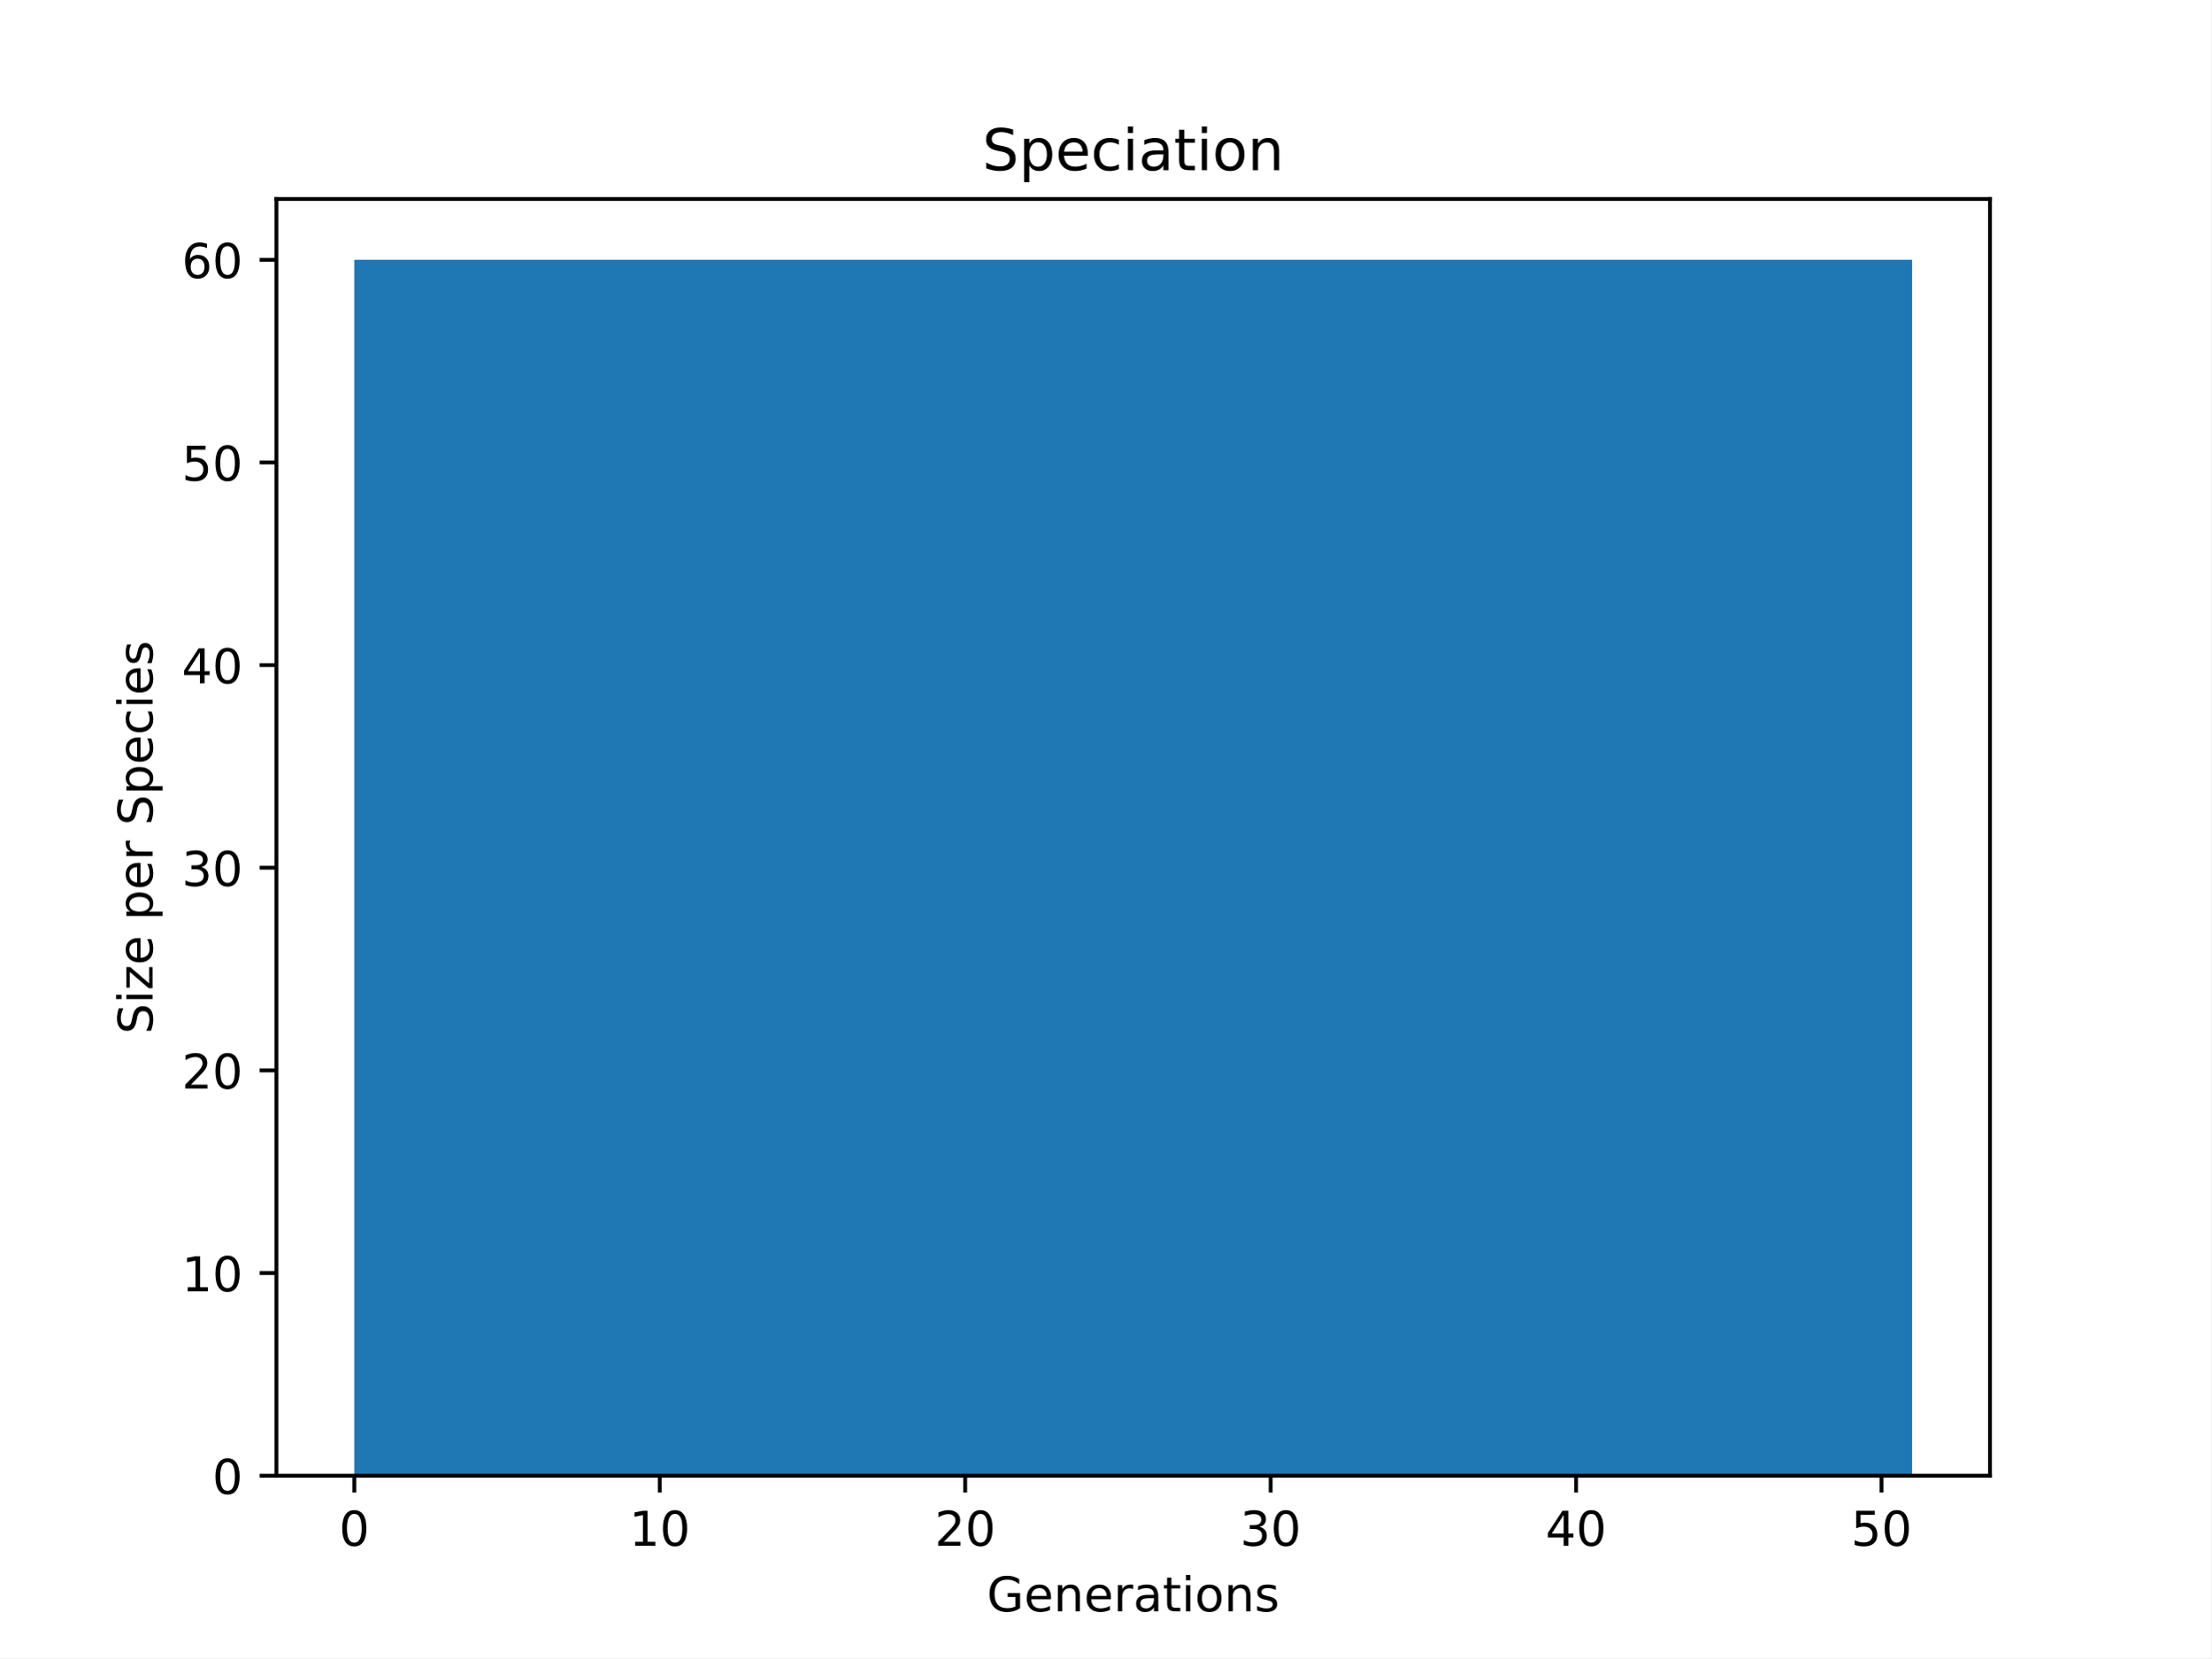
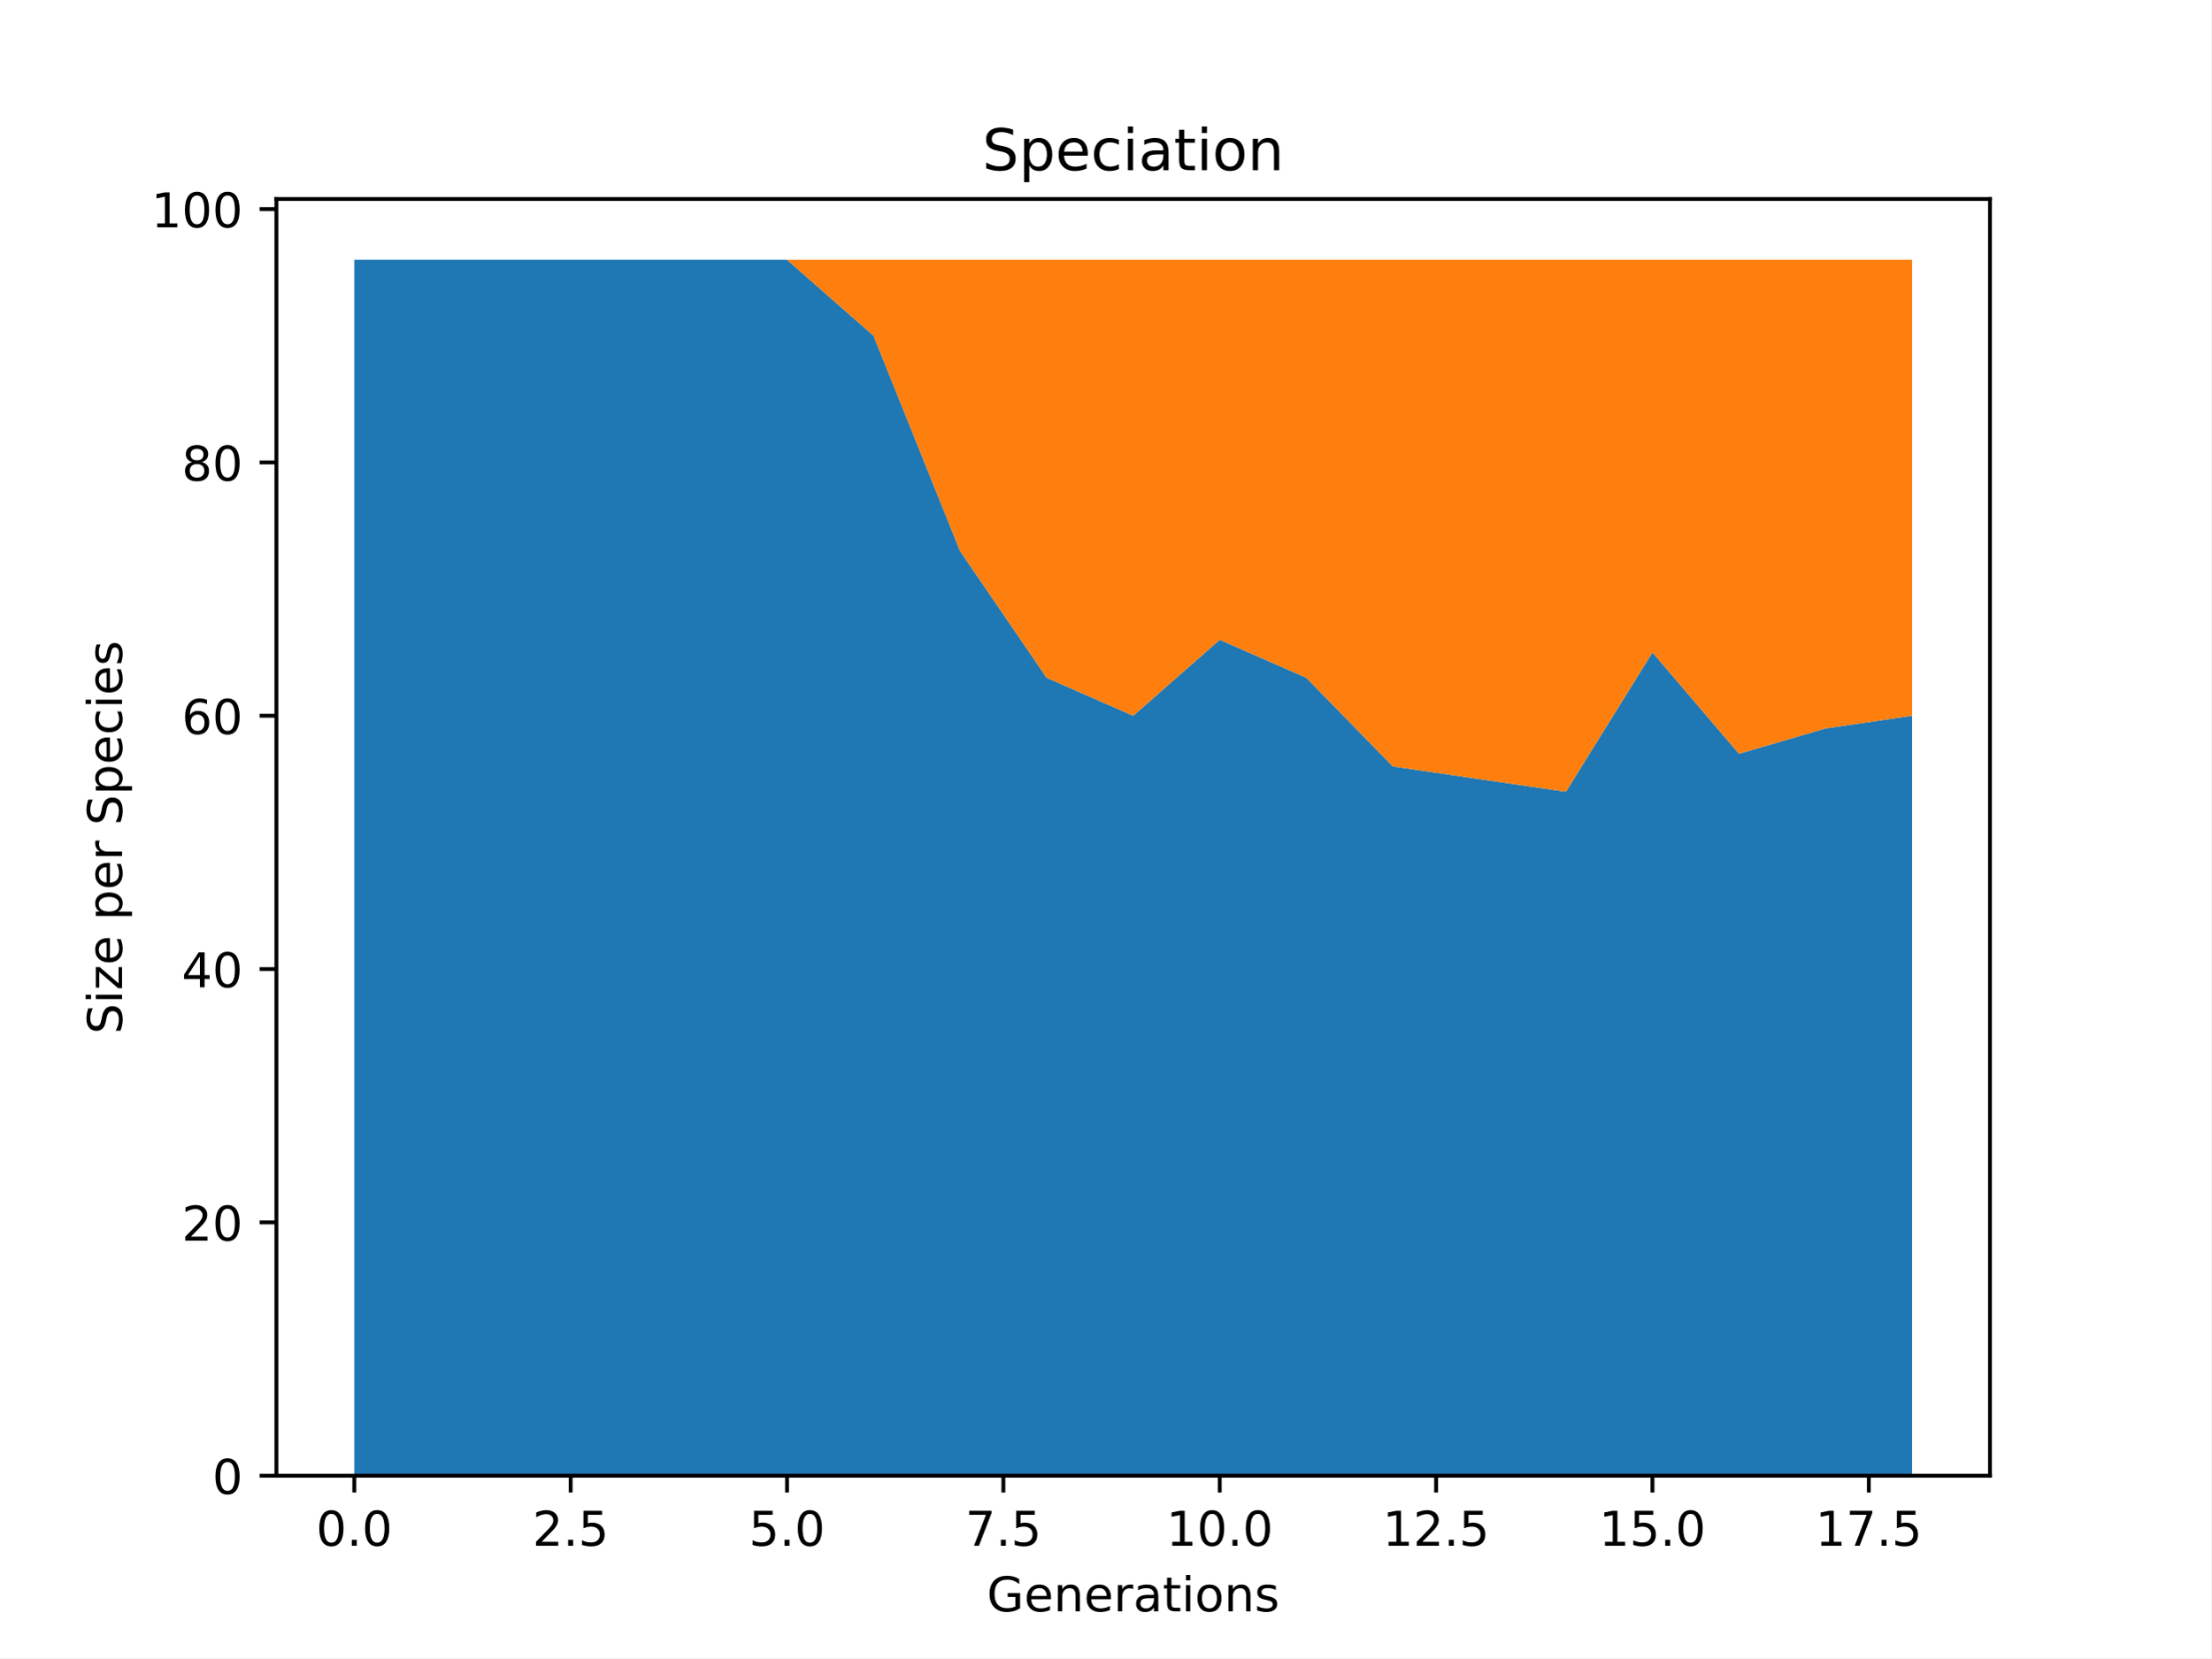
<svg xmlns="http://www.w3.org/2000/svg" xmlns:xlink="http://www.w3.org/1999/xlink" width="460.8pt" height="345.6pt" viewBox="0 0 460.8 345.6" version="1.1">
  <defs>
    <style type="text/css">*{stroke-linejoin: round; stroke-linecap: butt}</style>
  </defs>
  <g id="figure_1">
    <g id="patch_1">
      <path d="M 0 345.6  L 460.8 345.6  L 460.8 0  L 0 0  z " style="fill: #ffffff" />
    </g>
    <g id="axes_1">
      <g id="patch_2">
        <path d="M 57.6 307.584  L 414.72 307.584  L 414.72 41.472  L 57.6 41.472  z " style="fill: #ffffff" />
      </g>
      <g id="PolyCollection_1">
-         <path d="M 73.833 54.144  L 73.833 307.584  L 80.199 307.584  L 86.564 307.584  L 92.93 307.584  L 99.296 307.584  L 105.662 307.584  L 112.027 307.584  L 118.393 307.584  L 124.759 307.584  L 131.125 307.584  L 137.49 307.584  L 143.856 307.584  L 150.222 307.584  L 156.588 307.584  L 162.954 307.584  L 169.319 307.584  L 175.685 307.584  L 182.051 307.584  L 188.417 307.584  L 194.782 307.584  L 201.148 307.584  L 207.514 307.584  L 213.88 307.584  L 220.246 307.584  L 226.611 307.584  L 232.977 307.584  L 239.343 307.584  L 245.709 307.584  L 252.074 307.584  L 258.44 307.584  L 264.806 307.584  L 271.172 307.584  L 277.538 307.584  L 283.903 307.584  L 290.269 307.584  L 296.635 307.584  L 303.001 307.584  L 309.366 307.584  L 315.732 307.584  L 322.098 307.584  L 328.464 307.584  L 334.83 307.584  L 341.195 307.584  L 347.561 307.584  L 353.927 307.584  L 360.293 307.584  L 366.658 307.584  L 373.024 307.584  L 379.39 307.584  L 385.756 307.584  L 392.121 307.584  L 398.487 307.584  L 398.487 54.144  L 398.487 54.144  L 392.121 54.144  L 385.756 54.144  L 379.39 54.144  L 373.024 54.144  L 366.658 54.144  L 360.293 54.144  L 353.927 54.144  L 347.561 54.144  L 341.195 54.144  L 334.83 54.144  L 328.464 54.144  L 322.098 54.144  L 315.732 54.144  L 309.366 54.144  L 303.001 54.144  L 296.635 54.144  L 290.269 54.144  L 283.903 54.144  L 277.538 54.144  L 271.172 54.144  L 264.806 54.144  L 258.44 54.144  L 252.074 54.144  L 245.709 54.144  L 239.343 54.144  L 232.977 54.144  L 226.611 54.144  L 220.246 54.144  L 213.88 54.144  L 207.514 54.144  L 201.148 54.144  L 194.782 54.144  L 188.417 54.144  L 182.051 54.144  L 175.685 54.144  L 169.319 54.144  L 162.954 54.144  L 156.588 54.144  L 150.222 54.144  L 143.856 54.144  L 137.49 54.144  L 131.125 54.144  L 124.759 54.144  L 118.393 54.144  L 112.027 54.144  L 105.662 54.144  L 99.296 54.144  L 92.93 54.144  L 86.564 54.144  L 80.199 54.144  L 73.833 54.144  z " clip-path="url(#pdd8d908968)" style="fill: #1f77b4" />
+         <path d="M 73.833 54.144  L 73.833 307.584  L 91.869 307.584  L 109.905 307.584  L 127.942 307.584  L 145.978 307.584  L 164.015 307.584  L 182.051 307.584  L 200.087 307.584  L 218.124 307.584  L 236.16 307.584  L 254.196 307.584  L 272.233 307.584  L 290.269 307.584  L 308.305 307.584  L 326.342 307.584  L 344.378 307.584  L 362.415 307.584  L 380.451 307.584  L 398.487 307.584  L 398.487 149.184  L 398.487 149.184  L 380.451 151.824  L 362.415 157.104  L 344.378 135.984  L 326.342 165.024  L 308.305 162.384  L 290.269 159.744  L 272.233 141.264  L 254.196 133.344  L 236.16 149.184  L 218.124 141.264  L 200.087 114.864  L 182.051 69.984  L 164.015 54.144  L 145.978 54.144  L 127.942 54.144  L 109.905 54.144  L 91.869 54.144  L 73.833 54.144  z " clip-path="url(#pf40908b565)" style="fill: #1f77b4" />
+       </g>
+       <g id="PolyCollection_2">
+         <path d="M 73.833 54.144  L 73.833 54.144  L 91.869 54.144  L 109.905 54.144  L 127.942 54.144  L 145.978 54.144  L 164.015 54.144  L 182.051 69.984  L 200.087 114.864  L 218.124 141.264  L 236.16 149.184  L 254.196 133.344  L 272.233 141.264  L 290.269 159.744  L 308.305 162.384  L 326.342 165.024  L 344.378 135.984  L 362.415 157.104  L 380.451 151.824  L 398.487 149.184  L 398.487 54.144  L 398.487 54.144  L 380.451 54.144  L 362.415 54.144  L 344.378 54.144  L 326.342 54.144  L 308.305 54.144  L 290.269 54.144  L 272.233 54.144  L 254.196 54.144  L 236.16 54.144  L 218.124 54.144  L 200.087 54.144  L 182.051 54.144  L 164.015 54.144  L 145.978 54.144  L 127.942 54.144  L 109.905 54.144  L 91.869 54.144  L 73.833 54.144  z " clip-path="url(#pf40908b565)" style="fill: #ff7f0e" />
      </g>
      <g id="matplotlib.axis_1">
        <g id="xtick_1">
          <g id="line2d_1">
            <defs>
-               <path id="macfa76ee0a" d="M 0 0  L 0 3.5  " style="stroke: #000000; stroke-width: 0.8" />
+               <path id="m94c9cd8924" d="M 0 0  L 0 3.5  " style="stroke: #000000; stroke-width: 0.8" />
            </defs>
            <g>
-               <use xlink:href="#macfa76ee0a" x="73.833" y="307.584" style="stroke: #000000; stroke-width: 0.8" />
+               <use xlink:href="#m94c9cd8924" x="73.833" y="307.584" style="stroke: #000000; stroke-width: 0.8" />
            </g>
          </g>
          <g id="text_1">
-             <g transform="translate(70.65148 322.1824)scale(0.1 -0.1)">
+             <g transform="translate(65.88116 322.1824)scale(0.1 -0.1)">
              <defs>
                <path id="DejaVuSans-30" d="M 2034 4250  Q 1547 4250 1301 3770  Q 1056 3291 1056 2328  Q 1056 1369 1301 889  Q 1547 409 2034 409  Q 2525 409 2770 889  Q 3016 1369 3016 2328  Q 3016 3291 2770 3770  Q 2525 4250 2034 4250  z M 2034 4750  Q 2819 4750 3233 4129  Q 3647 3509 3647 2328  Q 3647 1150 3233 529  Q 2819 -91 2034 -91  Q 1250 -91 836 529  Q 422 1150 422 2328  Q 422 3509 836 4129  Q 1250 4750 2034 4750  z " transform="scale(0.015625)" />
+                 <path id="DejaVuSans-2e" d="M 684 794  L 1344 794  L 1344 0  L 684 0  L 684 794  z " transform="scale(0.015625)" />
              </defs>
              <use xlink:href="#DejaVuSans-30" />
+               <use xlink:href="#DejaVuSans-2e" x="63.623" />
+               <use xlink:href="#DejaVuSans-30" x="95.41" />
            </g>
          </g>
        </g>
        <g id="xtick_2">
          <g id="line2d_2">
            <g>
-               <use xlink:href="#macfa76ee0a" x="137.49" y="307.584" style="stroke: #000000; stroke-width: 0.8" />
+               <use xlink:href="#m94c9cd8924" x="118.924" y="307.584" style="stroke: #000000; stroke-width: 0.8" />
            </g>
          </g>
          <g id="text_2">
-             <g transform="translate(131.128 322.1824)scale(0.1 -0.1)">
-               <defs>
-                 <path id="DejaVuSans-31" d="M 794 531  L 1825 531  L 1825 4091  L 703 3866  L 703 4441  L 1819 4666  L 2450 4666  L 2450 531  L 3481 531  L 3481 0  L 794 0  L 794 531  z " transform="scale(0.015625)" />
-               </defs>
-               <use xlink:href="#DejaVuSans-31" />
-               <use xlink:href="#DejaVuSans-30" x="63.623" />
+             <g transform="translate(110.9721 322.1824)scale(0.1 -0.1)">
+               <defs>
+                 <path id="DejaVuSans-32" d="M 1228 531  L 3431 531  L 3431 0  L 469 0  L 469 531  Q 828 903 1448 1529  Q 2069 2156 2228 2338  Q 2531 2678 2651 2914  Q 2772 3150 2772 3378  Q 2772 3750 2511 3984  Q 2250 4219 1831 4219  Q 1534 4219 1204 4116  Q 875 4013 500 3803  L 500 4441  Q 881 4594 1212 4672  Q 1544 4750 1819 4750  Q 2544 4750 2975 4387  Q 3406 4025 3406 3419  Q 3406 3131 3298 2873  Q 3191 2616 2906 2266  Q 2828 2175 2409 1742  Q 1991 1309 1228 531  z " transform="scale(0.015625)" />
+                 <path id="DejaVuSans-35" d="M 691 4666  L 3169 4666  L 3169 4134  L 1269 4134  L 1269 2991  Q 1406 3038 1543 3061  Q 1681 3084 1819 3084  Q 2600 3084 3056 2656  Q 3513 2228 3513 1497  Q 3513 744 3044 326  Q 2575 -91 1722 -91  Q 1428 -91 1123 -41  Q 819 9 494 109  L 494 744  Q 775 591 1075 516  Q 1375 441 1709 441  Q 2250 441 2565 725  Q 2881 1009 2881 1497  Q 2881 1984 2565 2268  Q 2250 2553 1709 2553  Q 1456 2553 1204 2497  Q 953 2441 691 2322  L 691 4666  z " transform="scale(0.015625)" />
+               </defs>
+               <use xlink:href="#DejaVuSans-32" />
+               <use xlink:href="#DejaVuSans-2e" x="63.623" />
+               <use xlink:href="#DejaVuSans-35" x="95.41" />
            </g>
          </g>
        </g>
        <g id="xtick_3">
          <g id="line2d_3">
            <g>
-               <use xlink:href="#macfa76ee0a" x="201.148" y="307.584" style="stroke: #000000; stroke-width: 0.8" />
+               <use xlink:href="#m94c9cd8924" x="164.015" y="307.584" style="stroke: #000000; stroke-width: 0.8" />
            </g>
          </g>
          <g id="text_3">
-             <g transform="translate(194.7857 322.1824)scale(0.1 -0.1)">
-               <defs>
-                 <path id="DejaVuSans-32" d="M 1228 531  L 3431 531  L 3431 0  L 469 0  L 469 531  Q 828 903 1448 1529  Q 2069 2156 2228 2338  Q 2531 2678 2651 2914  Q 2772 3150 2772 3378  Q 2772 3750 2511 3984  Q 2250 4219 1831 4219  Q 1534 4219 1204 4116  Q 875 4013 500 3803  L 500 4441  Q 881 4594 1212 4672  Q 1544 4750 1819 4750  Q 2544 4750 2975 4387  Q 3406 4025 3406 3419  Q 3406 3131 3298 2873  Q 3191 2616 2906 2266  Q 2828 2175 2409 1742  Q 1991 1309 1228 531  z " transform="scale(0.015625)" />
-               </defs>
-               <use xlink:href="#DejaVuSans-32" />
-               <use xlink:href="#DejaVuSans-30" x="63.623" />
+             <g transform="translate(156.063 322.1824)scale(0.1 -0.1)">
+               <use xlink:href="#DejaVuSans-35" />
+               <use xlink:href="#DejaVuSans-2e" x="63.623" />
+               <use xlink:href="#DejaVuSans-30" x="95.41" />
            </g>
          </g>
        </g>
        <g id="xtick_4">
          <g id="line2d_4">
            <g>
-               <use xlink:href="#macfa76ee0a" x="264.806" y="307.584" style="stroke: #000000; stroke-width: 0.8" />
+               <use xlink:href="#m94c9cd8924" x="209.105" y="307.584" style="stroke: #000000; stroke-width: 0.8" />
            </g>
          </g>
          <g id="text_4">
-             <g transform="translate(258.4435 322.1824)scale(0.1 -0.1)">
-               <defs>
-                 <path id="DejaVuSans-33" d="M 2597 2516  Q 3050 2419 3304 2112  Q 3559 1806 3559 1356  Q 3559 666 3084 287  Q 2609 -91 1734 -91  Q 1441 -91 1130 -33  Q 819 25 488 141  L 488 750  Q 750 597 1062 519  Q 1375 441 1716 441  Q 2309 441 2620 675  Q 2931 909 2931 1356  Q 2931 1769 2642 2001  Q 2353 2234 1838 2234  L 1294 2234  L 1294 2753  L 1863 2753  Q 2328 2753 2575 2939  Q 2822 3125 2822 3475  Q 2822 3834 2567 4026  Q 2313 4219 1838 4219  Q 1578 4219 1281 4162  Q 984 4106 628 3988  L 628 4550  Q 988 4650 1302 4700  Q 1616 4750 1894 4750  Q 2613 4750 3031 4423  Q 3450 4097 3450 3541  Q 3450 3153 3228 2886  Q 3006 2619 2597 2516  z " transform="scale(0.015625)" />
-               </defs>
-               <use xlink:href="#DejaVuSans-33" />
-               <use xlink:href="#DejaVuSans-30" x="63.623" />
+             <g transform="translate(201.1539 322.1824)scale(0.1 -0.1)">
+               <defs>
+                 <path id="DejaVuSans-37" d="M 525 4666  L 3525 4666  L 3525 4397  L 1831 0  L 1172 0  L 2766 4134  L 525 4134  L 525 4666  z " transform="scale(0.015625)" />
+               </defs>
+               <use xlink:href="#DejaVuSans-37" />
+               <use xlink:href="#DejaVuSans-2e" x="63.623" />
+               <use xlink:href="#DejaVuSans-35" x="95.41" />
            </g>
          </g>
        </g>
        <g id="xtick_5">
          <g id="line2d_5">
            <g>
-               <use xlink:href="#macfa76ee0a" x="328.464" y="307.584" style="stroke: #000000; stroke-width: 0.8" />
+               <use xlink:href="#m94c9cd8924" x="254.196" y="307.584" style="stroke: #000000; stroke-width: 0.8" />
            </g>
          </g>
          <g id="text_5">
-             <g transform="translate(322.1012 322.1824)scale(0.1 -0.1)">
-               <defs>
-                 <path id="DejaVuSans-34" d="M 2419 4116  L 825 1625  L 2419 1625  L 2419 4116  z M 2253 4666  L 3047 4666  L 3047 1625  L 3713 1625  L 3713 1100  L 3047 1100  L 3047 0  L 2419 0  L 2419 1100  L 313 1100  L 313 1709  L 2253 4666  z " transform="scale(0.015625)" />
-               </defs>
-               <use xlink:href="#DejaVuSans-34" />
-               <use xlink:href="#DejaVuSans-30" x="63.623" />
+             <g transform="translate(243.0636 322.1824)scale(0.1 -0.1)">
+               <defs>
+                 <path id="DejaVuSans-31" d="M 794 531  L 1825 531  L 1825 4091  L 703 3866  L 703 4441  L 1819 4666  L 2450 4666  L 2450 531  L 3481 531  L 3481 0  L 794 0  L 794 531  z " transform="scale(0.015625)" />
+               </defs>
+               <use xlink:href="#DejaVuSans-31" />
+               <use xlink:href="#DejaVuSans-30" x="63.623" />
+               <use xlink:href="#DejaVuSans-2e" x="127.246" />
+               <use xlink:href="#DejaVuSans-30" x="159.033" />
            </g>
          </g>
        </g>
        <g id="xtick_6">
          <g id="line2d_6">
            <g>
-               <use xlink:href="#macfa76ee0a" x="392.121" y="307.584" style="stroke: #000000; stroke-width: 0.8" />
+               <use xlink:href="#m94c9cd8924" x="299.287" y="307.584" style="stroke: #000000; stroke-width: 0.8" />
            </g>
          </g>
          <g id="text_6">
-             <g transform="translate(385.759 322.1824)scale(0.1 -0.1)">
-               <defs>
-                 <path id="DejaVuSans-35" d="M 691 4666  L 3169 4666  L 3169 4134  L 1269 4134  L 1269 2991  Q 1406 3038 1543 3061  Q 1681 3084 1819 3084  Q 2600 3084 3056 2656  Q 3513 2228 3513 1497  Q 3513 744 3044 326  Q 2575 -91 1722 -91  Q 1428 -91 1123 -41  Q 819 9 494 109  L 494 744  Q 775 591 1075 516  Q 1375 441 1709 441  Q 2250 441 2565 725  Q 2881 1009 2881 1497  Q 2881 1984 2565 2268  Q 2250 2553 1709 2553  Q 1456 2553 1204 2497  Q 953 2441 691 2322  L 691 4666  z " transform="scale(0.015625)" />
-               </defs>
-               <use xlink:href="#DejaVuSans-35" />
-               <use xlink:href="#DejaVuSans-30" x="63.623" />
-             </g>
-           </g>
-         </g>
-         <g id="text_7">
+             <g transform="translate(288.1545 322.1824)scale(0.1 -0.1)">
+               <use xlink:href="#DejaVuSans-31" />
+               <use xlink:href="#DejaVuSans-32" x="63.623" />
+               <use xlink:href="#DejaVuSans-2e" x="127.246" />
+               <use xlink:href="#DejaVuSans-35" x="159.033" />
+             </g>
+           </g>
+         </g>
+         <g id="xtick_7">
+           <g id="line2d_7">
+             <g>
+               <use xlink:href="#m94c9cd8924" x="344.378" y="307.584" style="stroke: #000000; stroke-width: 0.8" />
+             </g>
+           </g>
+           <g id="text_7">
+             <g transform="translate(333.2454 322.1824)scale(0.1 -0.1)">
+               <use xlink:href="#DejaVuSans-31" />
+               <use xlink:href="#DejaVuSans-35" x="63.623" />
+               <use xlink:href="#DejaVuSans-2e" x="127.246" />
+               <use xlink:href="#DejaVuSans-30" x="159.033" />
+             </g>
+           </g>
+         </g>
+         <g id="xtick_8">
+           <g id="line2d_8">
+             <g>
+               <use xlink:href="#m94c9cd8924" x="389.469" y="307.584" style="stroke: #000000; stroke-width: 0.8" />
+             </g>
+           </g>
+           <g id="text_8">
+             <g transform="translate(378.3363 322.1824)scale(0.1 -0.1)">
+               <use xlink:href="#DejaVuSans-31" />
+               <use xlink:href="#DejaVuSans-37" x="63.623" />
+               <use xlink:href="#DejaVuSans-2e" x="127.246" />
+               <use xlink:href="#DejaVuSans-35" x="159.033" />
+             </g>
+           </g>
+         </g>
+         <g id="text_9">
          <g transform="translate(205.6623 335.8606)scale(0.1 -0.1)">
            <defs>
              <path id="DejaVuSans-47" d="M 3809 666  L 3809 1919  L 2778 1919  L 2778 2438  L 4434 2438  L 4434 434  Q 4069 175 3628 42  Q 3188 -91 2688 -91  Q 1594 -91 976 548  Q 359 1188 359 2328  Q 359 3472 976 4111  Q 1594 4750 2688 4750  Q 3144 4750 3555 4637  Q 3966 4525 4313 4306  L 4313 3634  Q 3963 3931 3569 4081  Q 3175 4231 2741 4231  Q 1884 4231 1454 3753  Q 1025 3275 1025 2328  Q 1025 1384 1454 906  Q 1884 428 2741 428  Q 3075 428 3337 486  Q 3600 544 3809 666  z " transform="scale(0.015625)" />
              <path id="DejaVuSans-65" d="M 3597 1894  L 3597 1613  L 953 1613  Q 991 1019 1311 708  Q 1631 397 2203 397  Q 2534 397 2845 478  Q 3156 559 3463 722  L 3463 178  Q 3153 47 2828 -22  Q 2503 -91 2169 -91  Q 1331 -91 842 396  Q 353 884 353 1716  Q 353 2575 817 3079  Q 1281 3584 2069 3584  Q 2775 3584 3186 3129  Q 3597 2675 3597 1894  z M 3022 2063  Q 3016 2534 2758 2815  Q 2500 3097 2075 3097  Q 1594 3097 1305 2825  Q 1016 2553 972 2059  L 3022 2063  z " transform="scale(0.015625)" />
              <path id="DejaVuSans-6e" d="M 3513 2113  L 3513 0  L 2938 0  L 2938 2094  Q 2938 2591 2744 2837  Q 2550 3084 2163 3084  Q 1697 3084 1428 2787  Q 1159 2491 1159 1978  L 1159 0  L 581 0  L 581 3500  L 1159 3500  L 1159 2956  Q 1366 3272 1645 3428  Q 1925 3584 2291 3584  Q 2894 3584 3203 3211  Q 3513 2838 3513 2113  z " transform="scale(0.015625)" />
              <path id="DejaVuSans-72" d="M 2631 2963  Q 2534 3019 2420 3045  Q 2306 3072 2169 3072  Q 1681 3072 1420 2755  Q 1159 2438 1159 1844  L 1159 0  L 581 0  L 581 3500  L 1159 3500  L 1159 2956  Q 1341 3275 1631 3429  Q 1922 3584 2338 3584  Q 2397 3584 2469 3576  Q 2541 3569 2628 3553  L 2631 2963  z " transform="scale(0.015625)" />
              <path id="DejaVuSans-61" d="M 2194 1759  Q 1497 1759 1228 1600  Q 959 1441 959 1056  Q 959 750 1161 570  Q 1363 391 1709 391  Q 2188 391 2477 730  Q 2766 1069 2766 1631  L 2766 1759  L 2194 1759  z M 3341 1997  L 3341 0  L 2766 0  L 2766 531  Q 2569 213 2275 61  Q 1981 -91 1556 -91  Q 1019 -91 701 211  Q 384 513 384 1019  Q 384 1609 779 1909  Q 1175 2209 1959 2209  L 2766 2209  L 2766 2266  Q 2766 2663 2505 2880  Q 2244 3097 1772 3097  Q 1472 3097 1187 3025  Q 903 2953 641 2809  L 641 3341  Q 956 3463 1253 3523  Q 1550 3584 1831 3584  Q 2591 3584 2966 3190  Q 3341 2797 3341 1997  z " transform="scale(0.015625)" />
              <path id="DejaVuSans-74" d="M 1172 4494  L 1172 3500  L 2356 3500  L 2356 3053  L 1172 3053  L 1172 1153  Q 1172 725 1289 603  Q 1406 481 1766 481  L 2356 481  L 2356 0  L 1766 0  Q 1100 0 847 248  Q 594 497 594 1153  L 594 3053  L 172 3053  L 172 3500  L 594 3500  L 594 4494  L 1172 4494  z " transform="scale(0.015625)" />
              <path id="DejaVuSans-69" d="M 603 3500  L 1178 3500  L 1178 0  L 603 0  L 603 3500  z M 603 4863  L 1178 4863  L 1178 4134  L 603 4134  L 603 4863  z " transform="scale(0.015625)" />
              <path id="DejaVuSans-6f" d="M 1959 3097  Q 1497 3097 1228 2736  Q 959 2375 959 1747  Q 959 1119 1226 758  Q 1494 397 1959 397  Q 2419 397 2687 759  Q 2956 1122 2956 1747  Q 2956 2369 2687 2733  Q 2419 3097 1959 3097  z M 1959 3584  Q 2709 3584 3137 3096  Q 3566 2609 3566 1747  Q 3566 888 3137 398  Q 2709 -91 1959 -91  Q 1206 -91 779 398  Q 353 888 353 1747  Q 353 2609 779 3096  Q 1206 3584 1959 3584  z " transform="scale(0.015625)" />
              <path id="DejaVuSans-73" d="M 2834 3397  L 2834 2853  Q 2591 2978 2328 3040  Q 2066 3103 1784 3103  Q 1356 3103 1142 2972  Q 928 2841 928 2578  Q 928 2378 1081 2264  Q 1234 2150 1697 2047  L 1894 2003  Q 2506 1872 2764 1633  Q 3022 1394 3022 966  Q 3022 478 2636 193  Q 2250 -91 1575 -91  Q 1294 -91 989 -36  Q 684 19 347 128  L 347 722  Q 666 556 975 473  Q 1284 391 1588 391  Q 1994 391 2212 530  Q 2431 669 2431 922  Q 2431 1156 2273 1281  Q 2116 1406 1581 1522  L 1381 1569  Q 847 1681 609 1914  Q 372 2147 372 2553  Q 372 3047 722 3315  Q 1072 3584 1716 3584  Q 2034 3584 2315 3537  Q 2597 3491 2834 3397  z " transform="scale(0.015625)" />
            </defs>
            <use xlink:href="#DejaVuSans-47" />
            <use xlink:href="#DejaVuSans-65" x="77.49" />
            <use xlink:href="#DejaVuSans-6e" x="139.014" />
            <use xlink:href="#DejaVuSans-65" x="202.393" />
            <use xlink:href="#DejaVuSans-72" x="263.916" />
            <use xlink:href="#DejaVuSans-61" x="305.029" />
            <use xlink:href="#DejaVuSans-74" x="366.309" />
            <use xlink:href="#DejaVuSans-69" x="405.518" />
            <use xlink:href="#DejaVuSans-6f" x="433.301" />
            <use xlink:href="#DejaVuSans-6e" x="494.482" />
            <use xlink:href="#DejaVuSans-73" x="557.861" />
          </g>
        </g>
      </g>
      <g id="matplotlib.axis_2">
        <g id="ytick_1">
-           <g id="line2d_7">
+           <g id="line2d_9">
            <defs>
-               <path id="mac46889400" d="M 0 0  L -3.5 0  " style="stroke: #000000; stroke-width: 0.8" />
+               <path id="madeff2d0cd" d="M 0 0  L -3.5 0  " style="stroke: #000000; stroke-width: 0.8" />
            </defs>
            <g>
-               <use xlink:href="#mac46889400" x="57.6" y="307.584" style="stroke: #000000; stroke-width: 0.8" />
-             </g>
-           </g>
-           <g id="text_8">
+               <use xlink:href="#madeff2d0cd" x="57.6" y="307.584" style="stroke: #000000; stroke-width: 0.8" />
+             </g>
+           </g>
+           <g id="text_10">
            <g transform="translate(44.2375 311.3832)scale(0.1 -0.1)">
              <use xlink:href="#DejaVuSans-30" />
            </g>
          </g>
        </g>
        <g id="ytick_2">
-           <g id="line2d_8">
-             <g>
-               <use xlink:href="#mac46889400" x="57.6" y="265.344" style="stroke: #000000; stroke-width: 0.8" />
-             </g>
-           </g>
-           <g id="text_9">
-             <g transform="translate(37.875 269.1432)scale(0.1 -0.1)">
-               <use xlink:href="#DejaVuSans-31" />
+           <g id="line2d_10">
+             <g>
+               <use xlink:href="#madeff2d0cd" x="57.6" y="254.784" style="stroke: #000000; stroke-width: 0.8" />
+             </g>
+           </g>
+           <g id="text_11">
+             <g transform="translate(37.875 258.5832)scale(0.1 -0.1)">
+               <use xlink:href="#DejaVuSans-32" />
              <use xlink:href="#DejaVuSans-30" x="63.623" />
            </g>
          </g>
        </g>
        <g id="ytick_3">
-           <g id="line2d_9">
-             <g>
-               <use xlink:href="#mac46889400" x="57.6" y="223.104" style="stroke: #000000; stroke-width: 0.8" />
-             </g>
-           </g>
-           <g id="text_10">
-             <g transform="translate(37.875 226.9032)scale(0.1 -0.1)">
-               <use xlink:href="#DejaVuSans-32" />
+           <g id="line2d_11">
+             <g>
+               <use xlink:href="#madeff2d0cd" x="57.6" y="201.984" style="stroke: #000000; stroke-width: 0.8" />
+             </g>
+           </g>
+           <g id="text_12">
+             <g transform="translate(37.875 205.7832)scale(0.1 -0.1)">
+               <defs>
+                 <path id="DejaVuSans-34" d="M 2419 4116  L 825 1625  L 2419 1625  L 2419 4116  z M 2253 4666  L 3047 4666  L 3047 1625  L 3713 1625  L 3713 1100  L 3047 1100  L 3047 0  L 2419 0  L 2419 1100  L 313 1100  L 313 1709  L 2253 4666  z " transform="scale(0.015625)" />
+               </defs>
+               <use xlink:href="#DejaVuSans-34" />
              <use xlink:href="#DejaVuSans-30" x="63.623" />
            </g>
          </g>
        </g>
        <g id="ytick_4">
-           <g id="line2d_10">
-             <g>
-               <use xlink:href="#mac46889400" x="57.6" y="180.864" style="stroke: #000000; stroke-width: 0.8" />
-             </g>
-           </g>
-           <g id="text_11">
-             <g transform="translate(37.875 184.6632)scale(0.1 -0.1)">
-               <use xlink:href="#DejaVuSans-33" />
+           <g id="line2d_12">
+             <g>
+               <use xlink:href="#madeff2d0cd" x="57.6" y="149.184" style="stroke: #000000; stroke-width: 0.8" />
+             </g>
+           </g>
+           <g id="text_13">
+             <g transform="translate(37.875 152.9832)scale(0.1 -0.1)">
+               <defs>
+                 <path id="DejaVuSans-36" d="M 2113 2584  Q 1688 2584 1439 2293  Q 1191 2003 1191 1497  Q 1191 994 1439 701  Q 1688 409 2113 409  Q 2538 409 2786 701  Q 3034 994 3034 1497  Q 3034 2003 2786 2293  Q 2538 2584 2113 2584  z M 3366 4563  L 3366 3988  Q 3128 4100 2886 4159  Q 2644 4219 2406 4219  Q 1781 4219 1451 3797  Q 1122 3375 1075 2522  Q 1259 2794 1537 2939  Q 1816 3084 2150 3084  Q 2853 3084 3261 2657  Q 3669 2231 3669 1497  Q 3669 778 3244 343  Q 2819 -91 2113 -91  Q 1303 -91 875 529  Q 447 1150 447 2328  Q 447 3434 972 4092  Q 1497 4750 2381 4750  Q 2619 4750 2861 4703  Q 3103 4656 3366 4563  z " transform="scale(0.015625)" />
+               </defs>
+               <use xlink:href="#DejaVuSans-36" />
              <use xlink:href="#DejaVuSans-30" x="63.623" />
            </g>
          </g>
        </g>
        <g id="ytick_5">
-           <g id="line2d_11">
-             <g>
-               <use xlink:href="#mac46889400" x="57.6" y="138.624" style="stroke: #000000; stroke-width: 0.8" />
-             </g>
-           </g>
-           <g id="text_12">
-             <g transform="translate(37.875 142.4232)scale(0.1 -0.1)">
-               <use xlink:href="#DejaVuSans-34" />
+           <g id="line2d_13">
+             <g>
+               <use xlink:href="#madeff2d0cd" x="57.6" y="96.384" style="stroke: #000000; stroke-width: 0.8" />
+             </g>
+           </g>
+           <g id="text_14">
+             <g transform="translate(37.875 100.1832)scale(0.1 -0.1)">
+               <defs>
+                 <path id="DejaVuSans-38" d="M 2034 2216  Q 1584 2216 1326 1975  Q 1069 1734 1069 1313  Q 1069 891 1326 650  Q 1584 409 2034 409  Q 2484 409 2743 651  Q 3003 894 3003 1313  Q 3003 1734 2745 1975  Q 2488 2216 2034 2216  z M 1403 2484  Q 997 2584 770 2862  Q 544 3141 544 3541  Q 544 4100 942 4425  Q 1341 4750 2034 4750  Q 2731 4750 3128 4425  Q 3525 4100 3525 3541  Q 3525 3141 3298 2862  Q 3072 2584 2669 2484  Q 3125 2378 3379 2068  Q 3634 1759 3634 1313  Q 3634 634 3220 271  Q 2806 -91 2034 -91  Q 1263 -91 848 271  Q 434 634 434 1313  Q 434 1759 690 2068  Q 947 2378 1403 2484  z M 1172 3481  Q 1172 3119 1398 2916  Q 1625 2713 2034 2713  Q 2441 2713 2670 2916  Q 2900 3119 2900 3481  Q 2900 3844 2670 4047  Q 2441 4250 2034 4250  Q 1625 4250 1398 4047  Q 1172 3844 1172 3481  z " transform="scale(0.015625)" />
+               </defs>
+               <use xlink:href="#DejaVuSans-38" />
              <use xlink:href="#DejaVuSans-30" x="63.623" />
            </g>
          </g>
        </g>
        <g id="ytick_6">
-           <g id="line2d_12">
-             <g>
-               <use xlink:href="#mac46889400" x="57.6" y="96.384" style="stroke: #000000; stroke-width: 0.8" />
-             </g>
-           </g>
-           <g id="text_13">
-             <g transform="translate(37.875 100.1832)scale(0.1 -0.1)">
-               <use xlink:href="#DejaVuSans-35" />
-               <use xlink:href="#DejaVuSans-30" x="63.623" />
-             </g>
-           </g>
-         </g>
-         <g id="ytick_7">
-           <g id="line2d_13">
-             <g>
-               <use xlink:href="#mac46889400" x="57.6" y="54.144" style="stroke: #000000; stroke-width: 0.8" />
-             </g>
-           </g>
-           <g id="text_14">
-             <g transform="translate(37.875 57.94322)scale(0.1 -0.1)">
-               <defs>
-                 <path id="DejaVuSans-36" d="M 2113 2584  Q 1688 2584 1439 2293  Q 1191 2003 1191 1497  Q 1191 994 1439 701  Q 1688 409 2113 409  Q 2538 409 2786 701  Q 3034 994 3034 1497  Q 3034 2003 2786 2293  Q 2538 2584 2113 2584  z M 3366 4563  L 3366 3988  Q 3128 4100 2886 4159  Q 2644 4219 2406 4219  Q 1781 4219 1451 3797  Q 1122 3375 1075 2522  Q 1259 2794 1537 2939  Q 1816 3084 2150 3084  Q 2853 3084 3261 2657  Q 3669 2231 3669 1497  Q 3669 778 3244 343  Q 2819 -91 2113 -91  Q 1303 -91 875 529  Q 447 1150 447 2328  Q 447 3434 972 4092  Q 1497 4750 2381 4750  Q 2619 4750 2861 4703  Q 3103 4656 3366 4563  z " transform="scale(0.015625)" />
-               </defs>
-               <use xlink:href="#DejaVuSans-36" />
-               <use xlink:href="#DejaVuSans-30" x="63.623" />
-             </g>
-           </g>
-         </g>
-         <g id="text_15">
-           <g transform="translate(31.79531 215.521)rotate(-90)scale(0.1 -0.1)">
+           <g id="line2d_14">
+             <g>
+               <use xlink:href="#madeff2d0cd" x="57.6" y="43.584" style="stroke: #000000; stroke-width: 0.8" />
+             </g>
+           </g>
+           <g id="text_15">
+             <g transform="translate(31.5125 47.38322)scale(0.1 -0.1)">
+               <use xlink:href="#DejaVuSans-31" />
+               <use xlink:href="#DejaVuSans-30" x="63.623" />
+               <use xlink:href="#DejaVuSans-30" x="127.246" />
+             </g>
+           </g>
+         </g>
+         <g id="text_16">
+           <g transform="translate(25.43281 215.521)rotate(-90)scale(0.1 -0.1)">
            <defs>
              <path id="DejaVuSans-53" d="M 3425 4513  L 3425 3897  Q 3066 4069 2747 4153  Q 2428 4238 2131 4238  Q 1616 4238 1336 4038  Q 1056 3838 1056 3469  Q 1056 3159 1242 3001  Q 1428 2844 1947 2747  L 2328 2669  Q 3034 2534 3370 2195  Q 3706 1856 3706 1288  Q 3706 609 3251 259  Q 2797 -91 1919 -91  Q 1588 -91 1214 -16  Q 841 59 441 206  L 441 856  Q 825 641 1194 531  Q 1563 422 1919 422  Q 2459 422 2753 634  Q 3047 847 3047 1241  Q 3047 1584 2836 1778  Q 2625 1972 2144 2069  L 1759 2144  Q 1053 2284 737 2584  Q 422 2884 422 3419  Q 422 4038 858 4394  Q 1294 4750 2059 4750  Q 2388 4750 2728 4690  Q 3069 4631 3425 4513  z " transform="scale(0.015625)" />
              <path id="DejaVuSans-7a" d="M 353 3500  L 3084 3500  L 3084 2975  L 922 459  L 3084 459  L 3084 0  L 275 0  L 275 525  L 2438 3041  L 353 3041  L 353 3500  z " transform="scale(0.015625)" />
              <path id="DejaVuSans-20" transform="scale(0.015625)" />
              <path id="DejaVuSans-70" d="M 1159 525  L 1159 -1331  L 581 -1331  L 581 3500  L 1159 3500  L 1159 2969  Q 1341 3281 1617 3432  Q 1894 3584 2278 3584  Q 2916 3584 3314 3078  Q 3713 2572 3713 1747  Q 3713 922 3314 415  Q 2916 -91 2278 -91  Q 1894 -91 1617 61  Q 1341 213 1159 525  z M 3116 1747  Q 3116 2381 2855 2742  Q 2594 3103 2138 3103  Q 1681 3103 1420 2742  Q 1159 2381 1159 1747  Q 1159 1113 1420 752  Q 1681 391 2138 391  Q 2594 391 2855 752  Q 3116 1113 3116 1747  z " transform="scale(0.015625)" />
              <path id="DejaVuSans-63" d="M 3122 3366  L 3122 2828  Q 2878 2963 2633 3030  Q 2388 3097 2138 3097  Q 1578 3097 1268 2742  Q 959 2388 959 1747  Q 959 1106 1268 751  Q 1578 397 2138 397  Q 2388 397 2633 464  Q 2878 531 3122 666  L 3122 134  Q 2881 22 2623 -34  Q 2366 -91 2075 -91  Q 1284 -91 818 406  Q 353 903 353 1747  Q 353 2603 823 3093  Q 1294 3584 2113 3584  Q 2378 3584 2631 3529  Q 2884 3475 3122 3366  z " transform="scale(0.015625)" />
            </defs>
            <use xlink:href="#DejaVuSans-53" />
            <use xlink:href="#DejaVuSans-69" x="63.477" />
            <use xlink:href="#DejaVuSans-7a" x="91.26" />
            <use xlink:href="#DejaVuSans-65" x="143.75" />
            <use xlink:href="#DejaVuSans-20" x="205.273" />
            <use xlink:href="#DejaVuSans-70" x="237.061" />
            <use xlink:href="#DejaVuSans-65" x="300.537" />
            <use xlink:href="#DejaVuSans-72" x="362.061" />
            <use xlink:href="#DejaVuSans-20" x="403.174" />
            <use xlink:href="#DejaVuSans-53" x="434.961" />
            <use xlink:href="#DejaVuSans-70" x="498.438" />
            <use xlink:href="#DejaVuSans-65" x="561.914" />
            <use xlink:href="#DejaVuSans-63" x="623.438" />
            <use xlink:href="#DejaVuSans-69" x="678.418" />
            <use xlink:href="#DejaVuSans-65" x="706.201" />
            <use xlink:href="#DejaVuSans-73" x="767.725" />
          </g>
        </g>
      </g>
      <g id="patch_3">
        <path d="M 57.6 307.584  L 57.6 41.472  " style="fill: none; stroke: #000000; stroke-width: 0.8; stroke-linejoin: miter; stroke-linecap: square" />
      </g>
      <g id="patch_4">
        <path d="M 414.72 307.584  L 414.72 41.472  " style="fill: none; stroke: #000000; stroke-width: 0.8; stroke-linejoin: miter; stroke-linecap: square" />
      </g>
      <g id="patch_5">
        <path d="M 57.6 307.584  L 414.72 307.584  " style="fill: none; stroke: #000000; stroke-width: 0.8; stroke-linejoin: miter; stroke-linecap: square" />
      </g>
      <g id="patch_6">
        <path d="M 57.6 41.472  L 414.72 41.472  " style="fill: none; stroke: #000000; stroke-width: 0.8; stroke-linejoin: miter; stroke-linecap: square" />
      </g>
-       <g id="text_16">
+       <g id="text_17">
        <g transform="translate(204.7144 35.472)scale(0.12 -0.12)">
          <use xlink:href="#DejaVuSans-53" />
          <use xlink:href="#DejaVuSans-70" x="63.477" />
          <use xlink:href="#DejaVuSans-65" x="126.953" />
          <use xlink:href="#DejaVuSans-63" x="188.477" />
          <use xlink:href="#DejaVuSans-69" x="243.457" />
          <use xlink:href="#DejaVuSans-61" x="271.24" />
          <use xlink:href="#DejaVuSans-74" x="332.52" />
          <use xlink:href="#DejaVuSans-69" x="371.729" />
          <use xlink:href="#DejaVuSans-6f" x="399.512" />
          <use xlink:href="#DejaVuSans-6e" x="460.693" />
        </g>
      </g>
    </g>
  </g>
  <defs>
-     <clipPath id="pdd8d908968">
+     <clipPath id="pf40908b565">
      <rect x="57.6" y="41.472" width="357.12" height="266.112" />
    </clipPath>
  </defs>
</svg>
